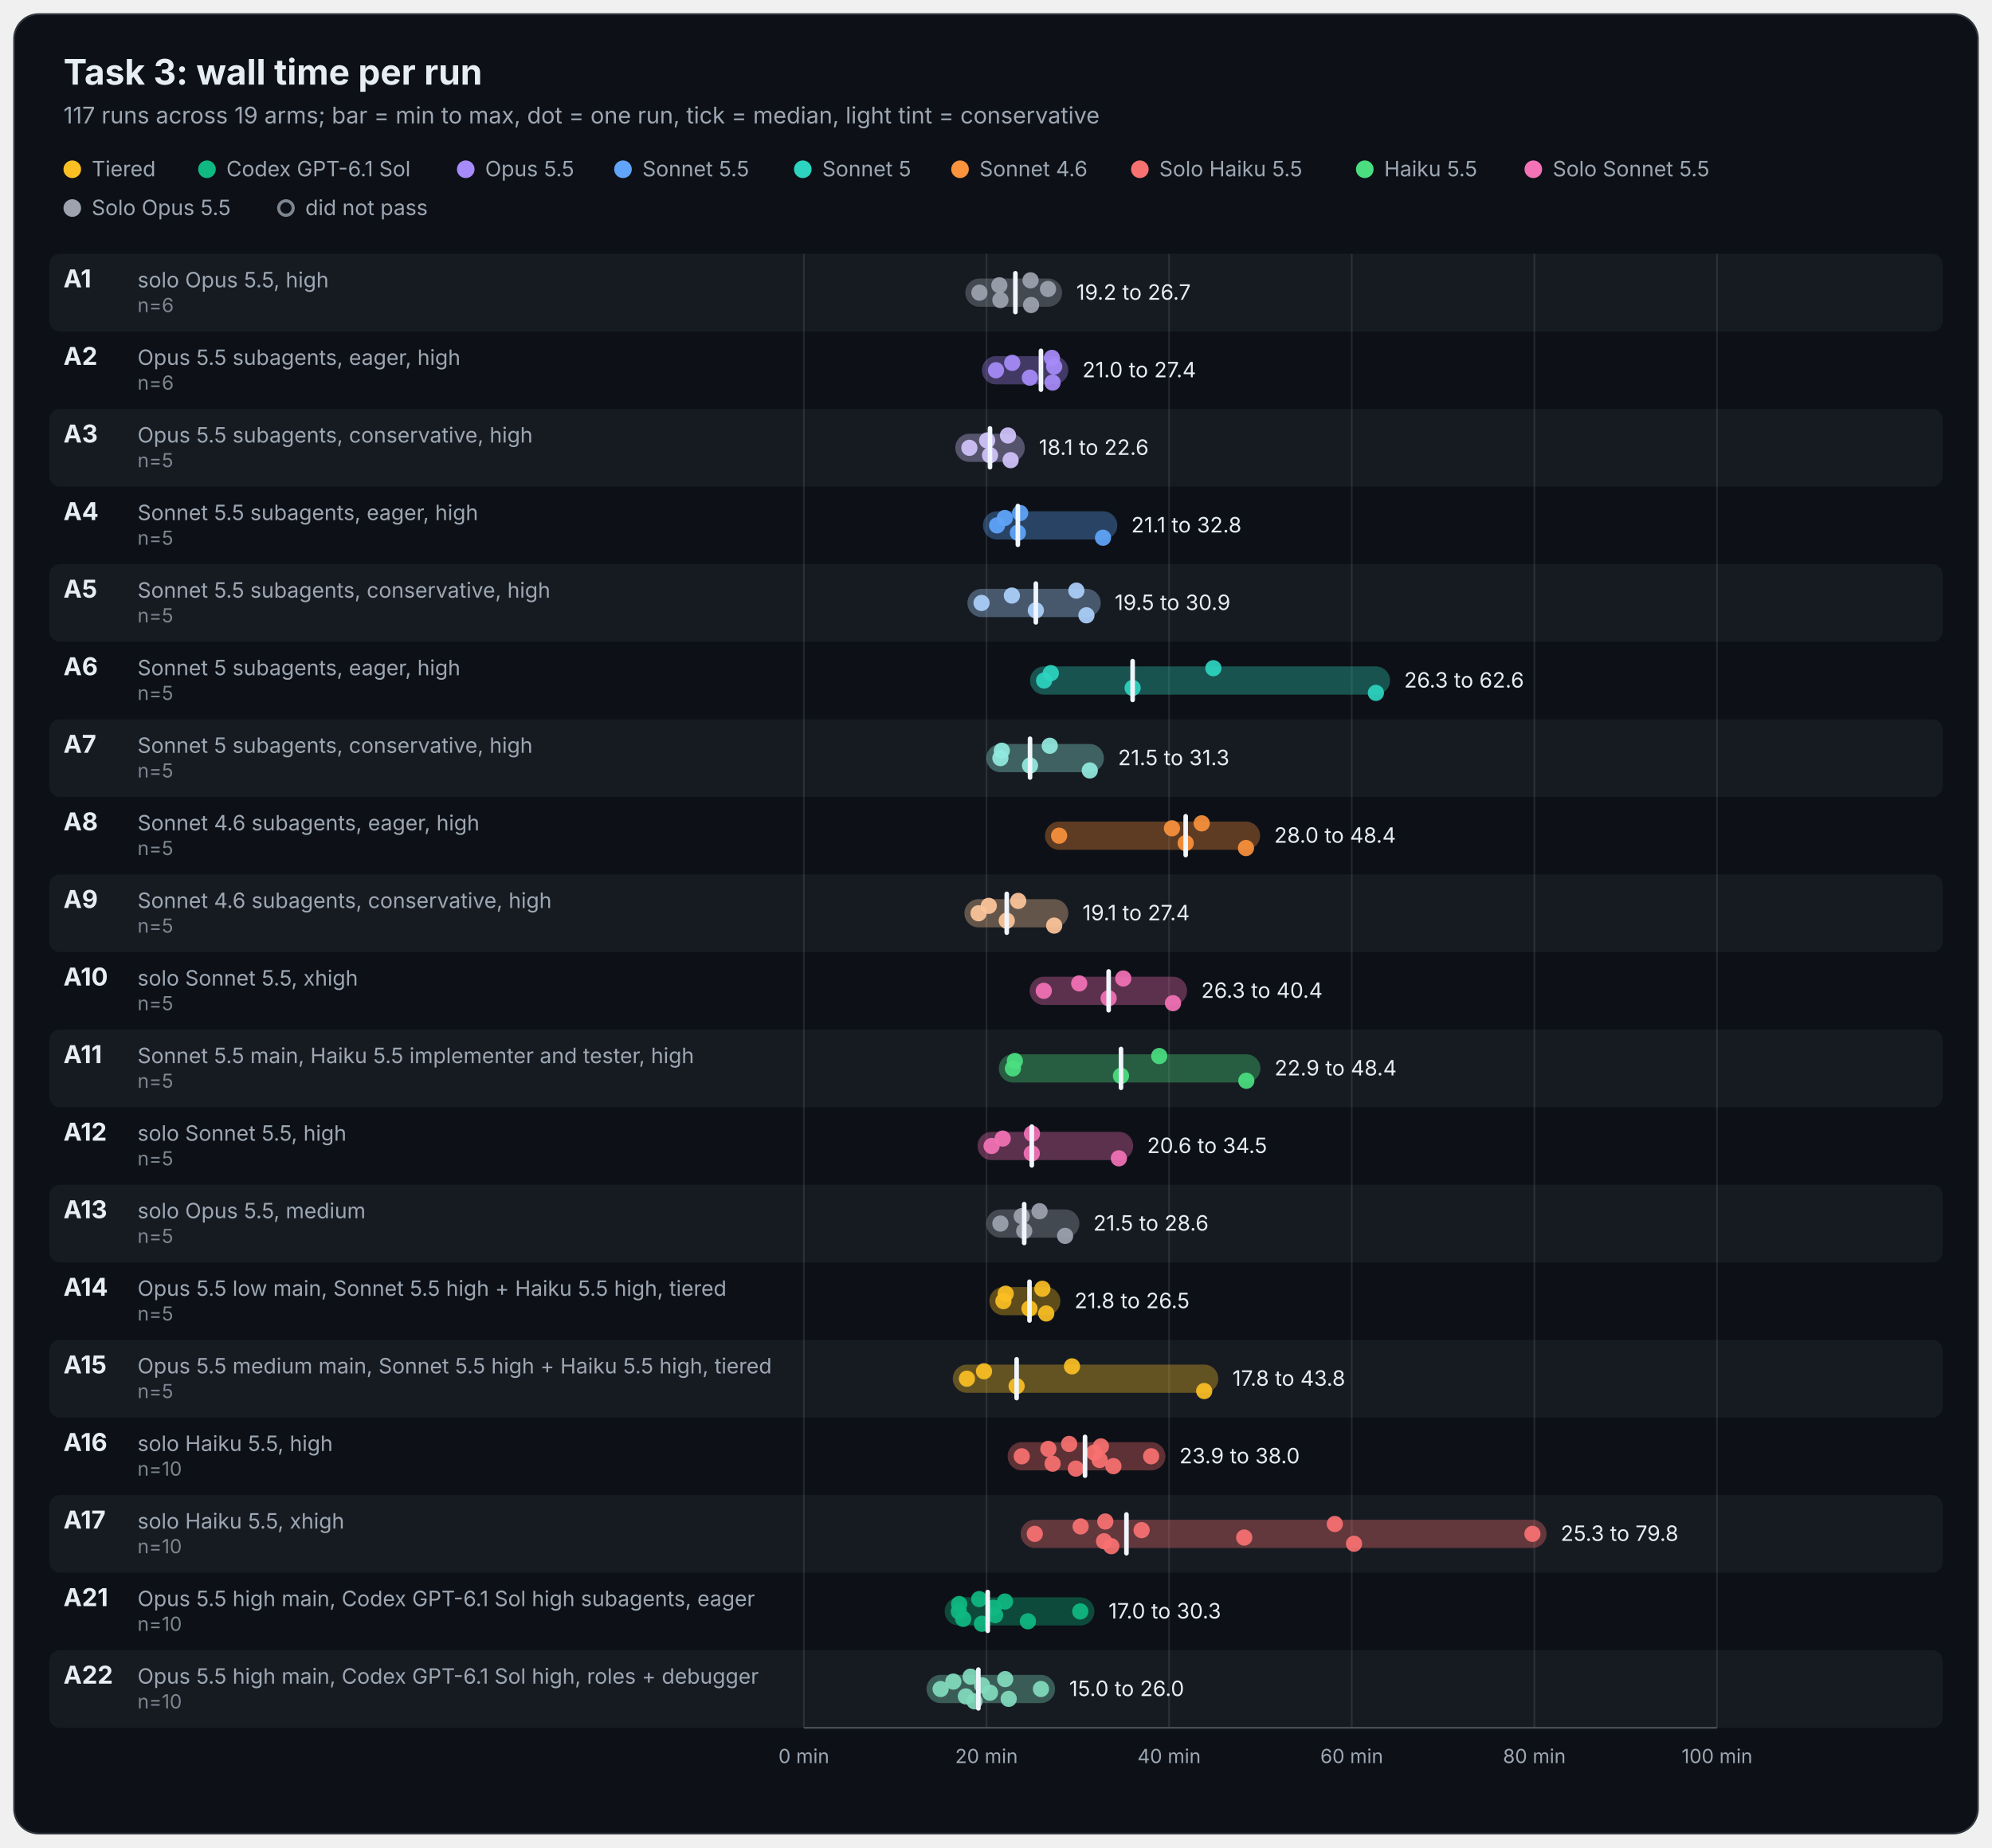
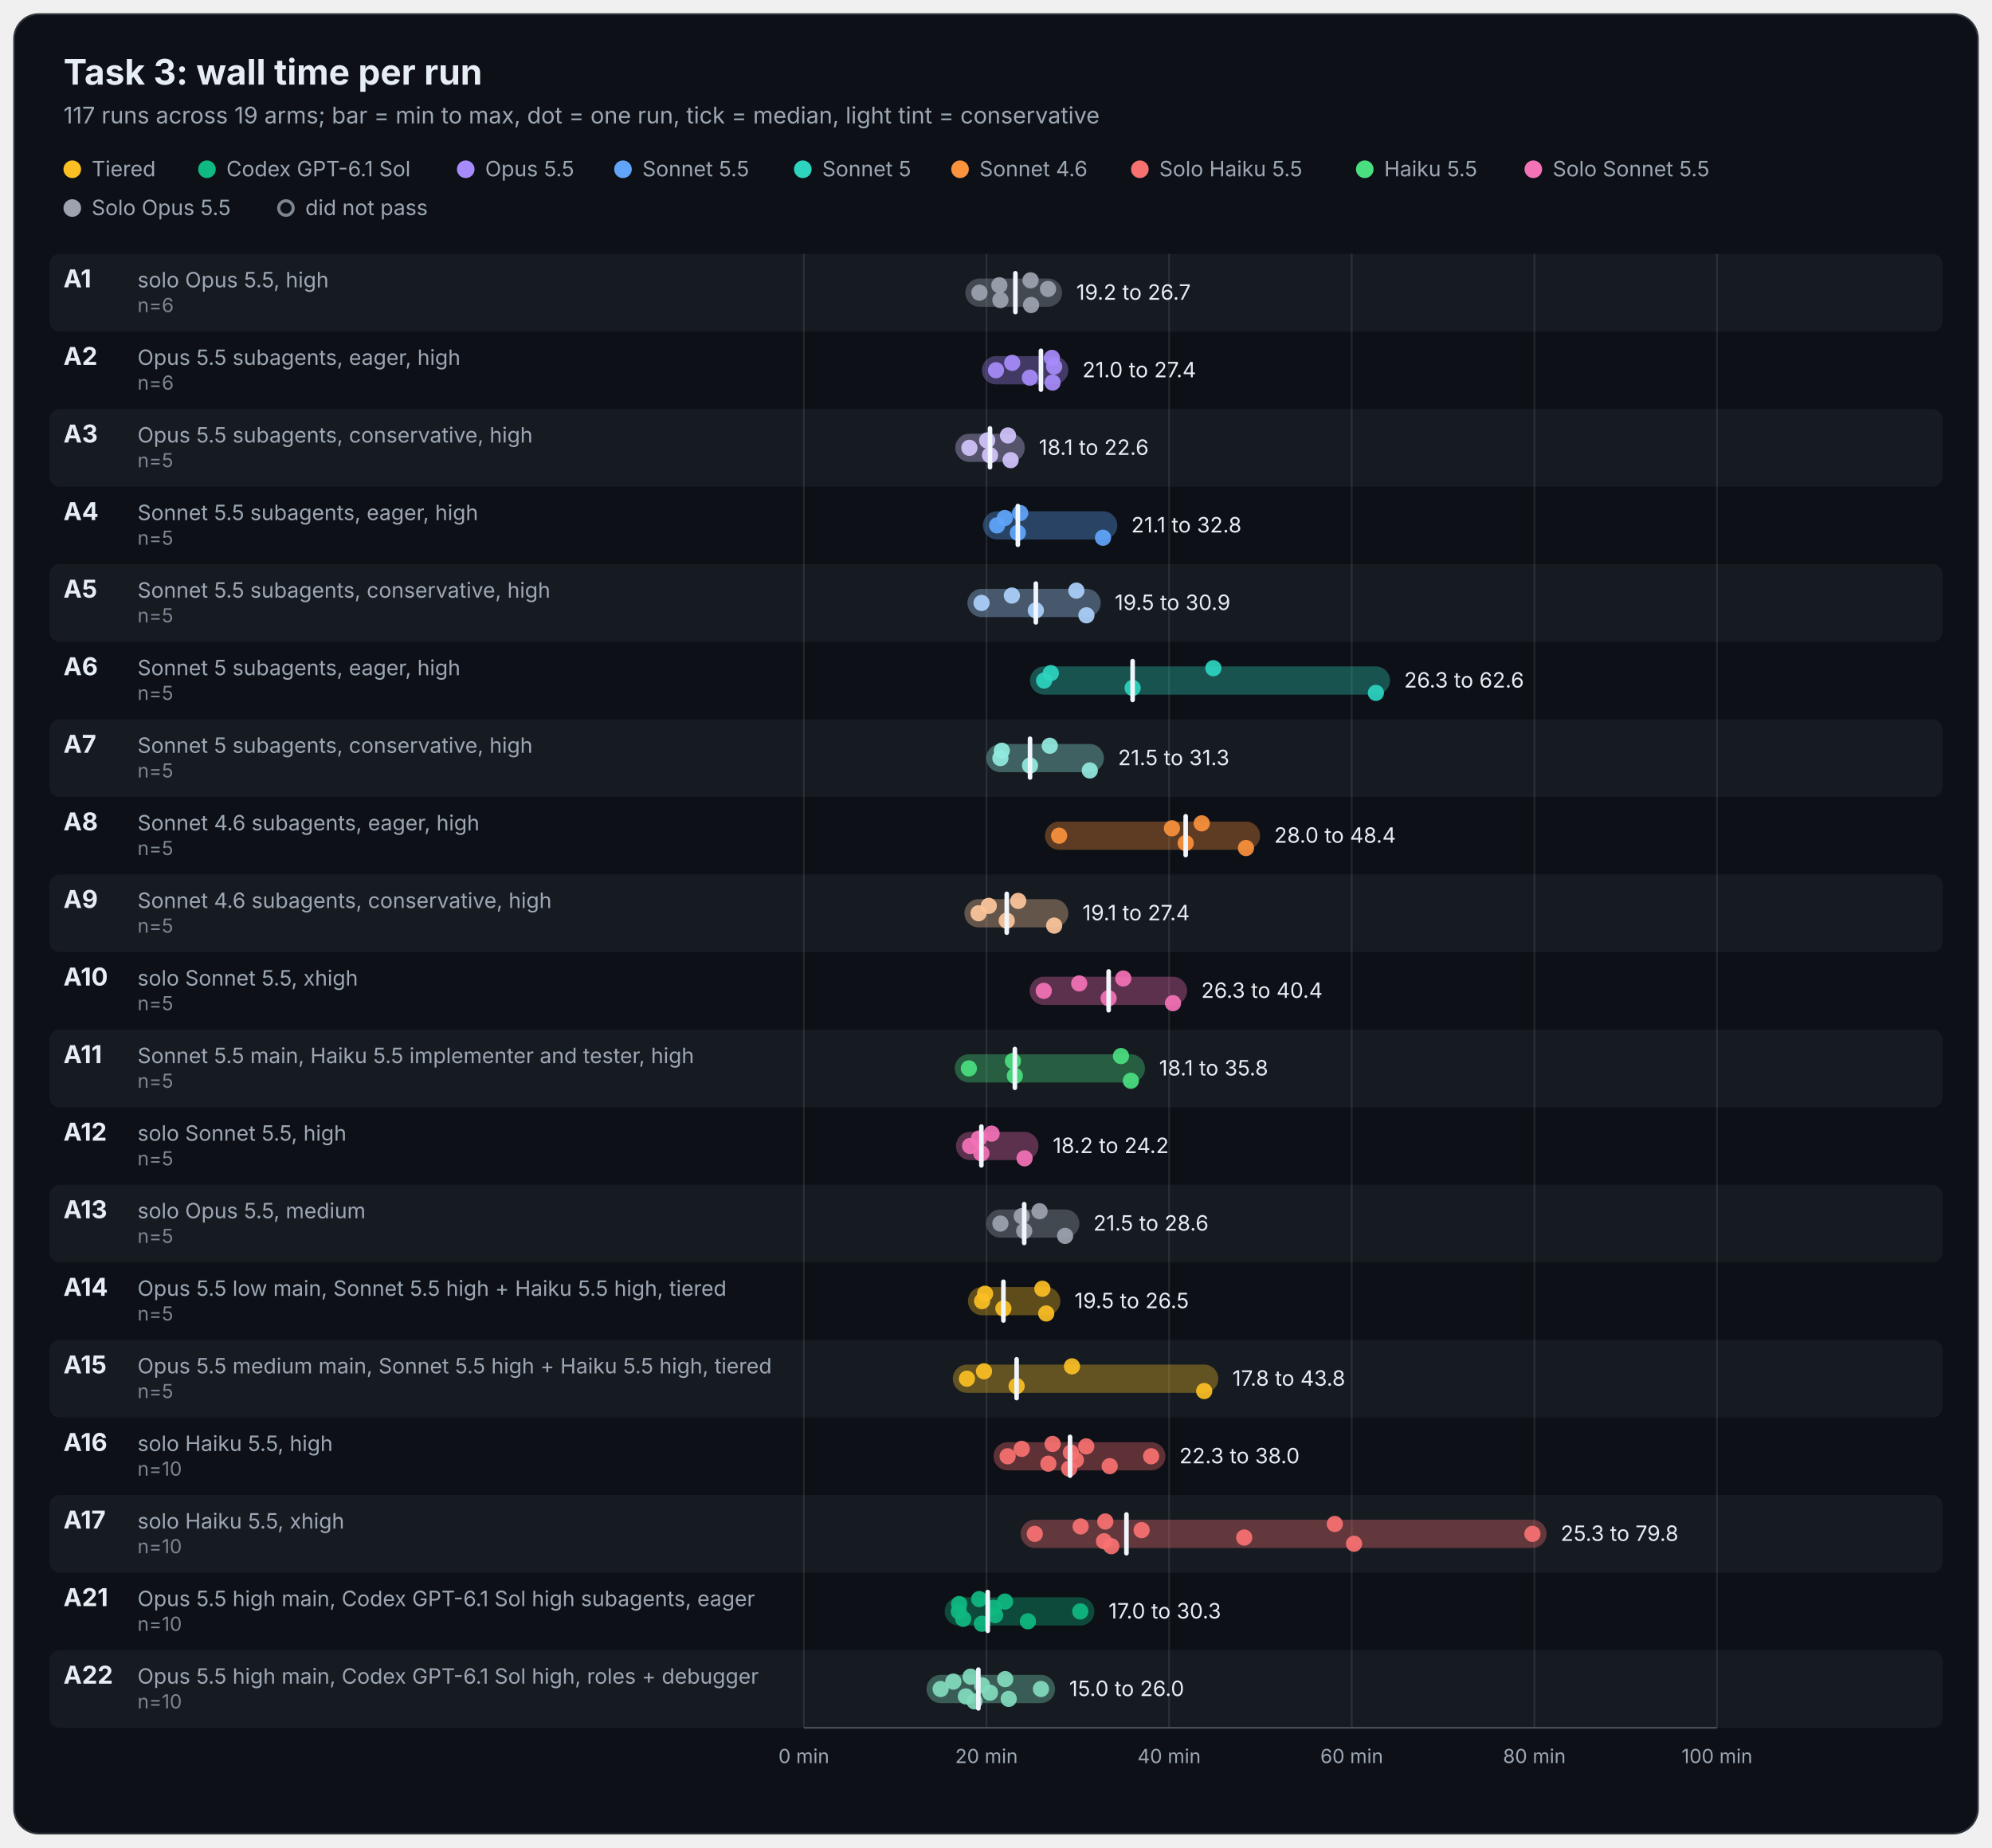
<svg xmlns="http://www.w3.org/2000/svg" width="1130" height="1048.0" viewBox="0 0 1130 1048.0" role="img" aria-label="Task 3: wall time per run" font-family="-apple-system, &quot;Segoe UI&quot;, Inter, Roboto, &quot;Helvetica Neue&quot;, Arial, sans-serif">
  <rect x="8" y="8" width="1114" height="1032.0" rx="14" fill="#0d1117" stroke="#30363d" stroke-width="1" />
  <text x="36.0" y="48.0" font-size="20" font-weight="700" fill="#e6edf3" text-anchor="start">Task 3: wall time per run</text>
  <text x="36.0" y="70.0" font-size="13" font-weight="400" fill="#9da7b3" text-anchor="start">117 runs across 19 arms; bar = min to max, dot = one run, tick = median, light tint = conservative</text>
  <circle cx="41.0" cy="96.0" r="5" fill="#fbbf24" />
  <text x="52.0" y="100.0" font-size="12" font-weight="400" fill="#9da7b3" text-anchor="start">Tiered</text>
  <circle cx="117.4" cy="96.0" r="5" fill="#10b981" />
  <text x="128.4" y="100.0" font-size="12" font-weight="400" fill="#9da7b3" text-anchor="start">Codex GPT-6.1 Sol</text>
  <circle cx="264.2" cy="96.0" r="5" fill="#a78bfa" />
  <text x="275.2" y="100.0" font-size="12" font-weight="400" fill="#9da7b3" text-anchor="start">Opus 5.5</text>
  <circle cx="353.4" cy="96.0" r="5" fill="#60a5fa" />
  <text x="364.4" y="100.0" font-size="12" font-weight="400" fill="#9da7b3" text-anchor="start">Sonnet 5.5</text>
  <circle cx="455.4" cy="96.0" r="5" fill="#2dd4bf" />
  <text x="466.4" y="100.0" font-size="12" font-weight="400" fill="#9da7b3" text-anchor="start">Sonnet 5</text>
  <circle cx="544.6" cy="96.0" r="5" fill="#fb923c" />
  <text x="555.6" y="100.0" font-size="12" font-weight="400" fill="#9da7b3" text-anchor="start">Sonnet 4.6</text>
  <circle cx="646.6" cy="96.0" r="5" fill="#f87171" />
  <text x="657.6" y="100.0" font-size="12" font-weight="400" fill="#9da7b3" text-anchor="start">Solo Haiku 5.5</text>
  <circle cx="774.2" cy="96.0" r="5" fill="#4ade80" />
  <text x="785.2" y="100.0" font-size="12" font-weight="400" fill="#9da7b3" text-anchor="start">Haiku 5.5</text>
  <circle cx="869.8" cy="96.0" r="5" fill="#f472b6" />
  <text x="880.8" y="100.0" font-size="12" font-weight="400" fill="#9da7b3" text-anchor="start">Solo Sonnet 5.5</text>
  <circle cx="41.0" cy="118.0" r="5" fill="#9ca3af" />
  <text x="52.0" y="122.0" font-size="12" font-weight="400" fill="#9da7b3" text-anchor="start">Solo Opus 5.5</text>
  <circle cx="162.2" cy="118.0" r="4.1" fill="#0d1117" stroke="#7d8590" stroke-width="1.8" />
  <text x="173.2" y="122.0" font-size="12" font-weight="400" fill="#9da7b3" text-anchor="start">did not pass</text>
  <rect x="28" y="144.0" width="1074.0" height="44" rx="6" fill="#161b22" />
  <rect x="28" y="232.0" width="1074.0" height="44" rx="6" fill="#161b22" />
  <rect x="28" y="320.0" width="1074.0" height="44" rx="6" fill="#161b22" />
  <rect x="28" y="408.0" width="1074.0" height="44" rx="6" fill="#161b22" />
  <rect x="28" y="496.0" width="1074.0" height="44" rx="6" fill="#161b22" />
  <rect x="28" y="584.0" width="1074.0" height="44" rx="6" fill="#161b22" />
  <rect x="28" y="672.0" width="1074.0" height="44" rx="6" fill="#161b22" />
  <rect x="28" y="760.0" width="1074.0" height="44" rx="6" fill="#161b22" />
  <rect x="28" y="848.0" width="1074.0" height="44" rx="6" fill="#161b22" />
  <rect x="28" y="936.0" width="1074.0" height="44" rx="6" fill="#161b22" />
  <line x1="456.0" y1="144.0" x2="456.0" y2="980.0" stroke="#ffffff" stroke-opacity="0.09" stroke-width="1" />
  <text x="456.0" y="1000.0" font-size="11" font-weight="400" fill="#9da7b3" text-anchor="middle">0 min</text>
  <line x1="559.6" y1="144.0" x2="559.6" y2="980.0" stroke="#ffffff" stroke-opacity="0.09" stroke-width="1" />
  <text x="559.6" y="1000.0" font-size="11" font-weight="400" fill="#9da7b3" text-anchor="middle">20 min</text>
  <line x1="663.2" y1="144.0" x2="663.2" y2="980.0" stroke="#ffffff" stroke-opacity="0.09" stroke-width="1" />
  <text x="663.2" y="1000.0" font-size="11" font-weight="400" fill="#9da7b3" text-anchor="middle">40 min</text>
  <line x1="766.8" y1="144.0" x2="766.8" y2="980.0" stroke="#ffffff" stroke-opacity="0.09" stroke-width="1" />
  <text x="766.8" y="1000.0" font-size="11" font-weight="400" fill="#9da7b3" text-anchor="middle">60 min</text>
  <line x1="870.4" y1="144.0" x2="870.4" y2="980.0" stroke="#ffffff" stroke-opacity="0.09" stroke-width="1" />
  <text x="870.4" y="1000.0" font-size="11" font-weight="400" fill="#9da7b3" text-anchor="middle">80 min</text>
  <line x1="974.0" y1="144.0" x2="974.0" y2="980.0" stroke="#ffffff" stroke-opacity="0.09" stroke-width="1" />
  <text x="974.0" y="1000.0" font-size="11" font-weight="400" fill="#9da7b3" text-anchor="middle">100 min</text>
  <line x1="456.0" y1="980.0" x2="974.0" y2="980.0" stroke="#484f58" stroke-width="1" />
  <text x="36.0" y="163.0" font-size="14" font-weight="700" fill="#e6edf3" text-anchor="start">A1</text>
  <text x="78.0" y="163.0" font-size="12" font-weight="400" fill="#9da7b3" text-anchor="start">solo Opus 5.5, high</text>
  <text x="78.0" y="177.0" font-size="11" font-weight="400" fill="#7d8590" text-anchor="start">n=6</text>
  <rect x="547.6" y="158.0" width="54.9" height="16" rx="8.0" fill="#9ca3af" fill-opacity="0.34" />
  <circle cx="555.6" cy="166.0" r="4.6" fill="#9ca3af" fill-opacity="0.92" />
  <circle cx="566.9" cy="161.8" r="4.6" fill="#9ca3af" fill-opacity="0.92" />
  <circle cx="567.5" cy="170.2" r="4.6" fill="#9ca3af" fill-opacity="0.92" />
  <circle cx="584.6" cy="159.0" r="4.6" fill="#9ca3af" fill-opacity="0.92" />
  <circle cx="584.9" cy="173.0" r="4.6" fill="#9ca3af" fill-opacity="0.92" />
  <circle cx="594.5" cy="163.9" r="4.6" fill="#9ca3af" fill-opacity="0.92" />
  <line x1="576.0" y1="155.0" x2="576.0" y2="177.0" stroke="#f0f6fc" stroke-width="2.6" stroke-linecap="round" />
  <text x="610.5" y="170.0" font-size="12" font-weight="400" fill="#e6edf3" text-anchor="start">19.2 to 26.7</text>
  <text x="36.0" y="207.0" font-size="14" font-weight="700" fill="#e6edf3" text-anchor="start">A2</text>
  <text x="78.0" y="207.0" font-size="12" font-weight="400" fill="#9da7b3" text-anchor="start">Opus 5.5 subagents, eager, high</text>
  <text x="78.0" y="221.0" font-size="11" font-weight="400" fill="#7d8590" text-anchor="start">n=6</text>
  <rect x="557.0" y="202.0" width="49.0" height="16" rx="8.0" fill="#a78bfa" fill-opacity="0.34" />
  <circle cx="565.0" cy="210.0" r="4.6" fill="#a78bfa" fill-opacity="0.92" />
  <circle cx="574.2" cy="205.8" r="4.6" fill="#a78bfa" fill-opacity="0.92" />
  <circle cx="584.2" cy="214.2" r="4.6" fill="#a78bfa" fill-opacity="0.92" />
  <circle cx="596.7" cy="203.0" r="4.6" fill="#a78bfa" fill-opacity="0.92" />
  <circle cx="597.1" cy="217.0" r="4.6" fill="#a78bfa" fill-opacity="0.92" />
  <circle cx="598.0" cy="207.9" r="4.6" fill="#a78bfa" fill-opacity="0.92" />
  <line x1="590.5" y1="199.0" x2="590.5" y2="221.0" stroke="#f0f6fc" stroke-width="2.6" stroke-linecap="round" />
  <text x="614.0" y="214.0" font-size="12" font-weight="400" fill="#e6edf3" text-anchor="start">21.0 to 27.4</text>
  <text x="36.0" y="251.0" font-size="14" font-weight="700" fill="#e6edf3" text-anchor="start">A3</text>
  <text x="78.0" y="251.0" font-size="12" font-weight="400" fill="#9da7b3" text-anchor="start">Opus 5.5 subagents, conservative, high</text>
  <text x="78.0" y="265.0" font-size="11" font-weight="400" fill="#7d8590" text-anchor="start">n=5</text>
  <rect x="541.9" y="246.0" width="39.4" height="16" rx="8.0" fill="#d1c3fc" fill-opacity="0.34" />
  <circle cx="549.9" cy="254.0" r="4.6" fill="#d1c3fc" fill-opacity="0.92" />
  <circle cx="560.0" cy="249.8" r="4.6" fill="#d1c3fc" fill-opacity="0.92" />
  <circle cx="561.6" cy="258.2" r="4.6" fill="#d1c3fc" fill-opacity="0.92" />
  <circle cx="571.8" cy="247.0" r="4.6" fill="#d1c3fc" fill-opacity="0.92" />
  <circle cx="573.3" cy="261.0" r="4.6" fill="#d1c3fc" fill-opacity="0.92" />
  <line x1="561.6" y1="243.0" x2="561.6" y2="265.0" stroke="#f0f6fc" stroke-width="2.6" stroke-linecap="round" />
  <text x="589.3" y="258.0" font-size="12" font-weight="400" fill="#e6edf3" text-anchor="start">18.1 to 22.6</text>
  <text x="36.0" y="295.0" font-size="14" font-weight="700" fill="#e6edf3" text-anchor="start">A4</text>
  <text x="78.0" y="295.0" font-size="12" font-weight="400" fill="#9da7b3" text-anchor="start">Sonnet 5.5 subagents, eager, high</text>
  <text x="78.0" y="309.0" font-size="11" font-weight="400" fill="#7d8590" text-anchor="start">n=5</text>
  <rect x="557.6" y="290.0" width="76.2" height="16" rx="8.0" fill="#60a5fa" fill-opacity="0.34" />
  <circle cx="565.6" cy="298.0" r="4.6" fill="#60a5fa" fill-opacity="0.92" />
  <circle cx="570.0" cy="293.8" r="4.6" fill="#60a5fa" fill-opacity="0.92" />
  <circle cx="577.4" cy="302.2" r="4.6" fill="#60a5fa" fill-opacity="0.92" />
  <circle cx="578.7" cy="291.0" r="4.6" fill="#60a5fa" fill-opacity="0.92" />
  <circle cx="625.7" cy="305.0" r="4.6" fill="#60a5fa" fill-opacity="0.92" />
  <line x1="577.4" y1="287.0" x2="577.4" y2="309.0" stroke="#f0f6fc" stroke-width="2.6" stroke-linecap="round" />
  <text x="641.7" y="302.0" font-size="12" font-weight="400" fill="#e6edf3" text-anchor="start">21.1 to 32.8</text>
  <text x="36.0" y="339.0" font-size="14" font-weight="700" fill="#e6edf3" text-anchor="start">A5</text>
  <text x="78.0" y="339.0" font-size="12" font-weight="400" fill="#9da7b3" text-anchor="start">Sonnet 5.5 subagents, conservative, high</text>
  <text x="78.0" y="353.0" font-size="11" font-weight="400" fill="#7d8590" text-anchor="start">n=5</text>
  <rect x="548.8" y="334.0" width="75.6" height="16" rx="8.0" fill="#acd0fc" fill-opacity="0.34" />
  <circle cx="556.8" cy="342.0" r="4.6" fill="#acd0fc" fill-opacity="0.92" />
  <circle cx="574.0" cy="337.8" r="4.6" fill="#acd0fc" fill-opacity="0.92" />
  <circle cx="587.6" cy="346.2" r="4.6" fill="#acd0fc" fill-opacity="0.92" />
  <circle cx="610.6" cy="335.0" r="4.6" fill="#acd0fc" fill-opacity="0.92" />
  <circle cx="616.3" cy="349.0" r="4.6" fill="#acd0fc" fill-opacity="0.92" />
  <line x1="587.6" y1="331.0" x2="587.6" y2="353.0" stroke="#f0f6fc" stroke-width="2.6" stroke-linecap="round" />
  <text x="632.3" y="346.0" font-size="12" font-weight="400" fill="#e6edf3" text-anchor="start">19.5 to 30.9</text>
  <text x="36.0" y="383.0" font-size="14" font-weight="700" fill="#e6edf3" text-anchor="start">A6</text>
  <text x="78.0" y="383.0" font-size="12" font-weight="400" fill="#9da7b3" text-anchor="start">Sonnet 5 subagents, eager, high</text>
  <text x="78.0" y="397.0" font-size="11" font-weight="400" fill="#7d8590" text-anchor="start">n=5</text>
  <rect x="584.3" y="378.0" width="204.2" height="16" rx="8.0" fill="#2dd4bf" fill-opacity="0.34" />
  <circle cx="592.3" cy="386.0" r="4.6" fill="#2dd4bf" fill-opacity="0.92" />
  <circle cx="596.1" cy="381.8" r="4.6" fill="#2dd4bf" fill-opacity="0.92" />
  <circle cx="642.5" cy="390.2" r="4.6" fill="#2dd4bf" fill-opacity="0.92" />
  <circle cx="688.3" cy="379.0" r="4.6" fill="#2dd4bf" fill-opacity="0.92" />
  <circle cx="780.5" cy="393.0" r="4.6" fill="#2dd4bf" fill-opacity="0.92" />
  <line x1="642.5" y1="375.0" x2="642.5" y2="397.0" stroke="#f0f6fc" stroke-width="2.6" stroke-linecap="round" />
  <text x="796.5" y="390.0" font-size="12" font-weight="400" fill="#e6edf3" text-anchor="start">26.3 to 62.6</text>
  <text x="36.0" y="427.0" font-size="14" font-weight="700" fill="#e6edf3" text-anchor="start">A7</text>
  <text x="78.0" y="427.0" font-size="12" font-weight="400" fill="#9da7b3" text-anchor="start">Sonnet 5 subagents, conservative, high</text>
  <text x="78.0" y="441.0" font-size="11" font-weight="400" fill="#7d8590" text-anchor="start">n=5</text>
  <rect x="559.5" y="422.0" width="66.7" height="16" rx="8.0" fill="#92e9de" fill-opacity="0.34" />
  <circle cx="567.5" cy="430.0" r="4.6" fill="#92e9de" fill-opacity="0.92" />
  <circle cx="568.3" cy="425.8" r="4.6" fill="#92e9de" fill-opacity="0.92" />
  <circle cx="584.3" cy="434.2" r="4.6" fill="#92e9de" fill-opacity="0.92" />
  <circle cx="595.5" cy="423.0" r="4.6" fill="#92e9de" fill-opacity="0.92" />
  <circle cx="618.2" cy="437.0" r="4.6" fill="#92e9de" fill-opacity="0.92" />
  <line x1="584.3" y1="419.0" x2="584.3" y2="441.0" stroke="#f0f6fc" stroke-width="2.6" stroke-linecap="round" />
  <text x="634.2" y="434.0" font-size="12" font-weight="400" fill="#e6edf3" text-anchor="start">21.5 to 31.3</text>
  <text x="36.0" y="471.0" font-size="14" font-weight="700" fill="#e6edf3" text-anchor="start">A8</text>
  <text x="78.0" y="471.0" font-size="12" font-weight="400" fill="#9da7b3" text-anchor="start">Sonnet 4.6 subagents, eager, high</text>
  <text x="78.0" y="485.0" font-size="11" font-weight="400" fill="#7d8590" text-anchor="start">n=5</text>
  <rect x="592.8" y="466.0" width="122.0" height="16" rx="8.0" fill="#fb923c" fill-opacity="0.34" />
  <circle cx="600.8" cy="474.0" r="4.6" fill="#fb923c" fill-opacity="0.92" />
  <circle cx="664.8" cy="469.8" r="4.6" fill="#fb923c" fill-opacity="0.92" />
  <circle cx="672.6" cy="478.2" r="4.6" fill="#fb923c" fill-opacity="0.92" />
  <circle cx="681.7" cy="467.0" r="4.6" fill="#fb923c" fill-opacity="0.92" />
  <circle cx="706.8" cy="481.0" r="4.6" fill="#fb923c" fill-opacity="0.92" />
  <line x1="672.6" y1="463.0" x2="672.6" y2="485.0" stroke="#f0f6fc" stroke-width="2.6" stroke-linecap="round" />
  <text x="722.8" y="478.0" font-size="12" font-weight="400" fill="#e6edf3" text-anchor="start">28.0 to 48.4</text>
  <text x="36.0" y="515.0" font-size="14" font-weight="700" fill="#e6edf3" text-anchor="start">A9</text>
  <text x="78.0" y="515.0" font-size="12" font-weight="400" fill="#9da7b3" text-anchor="start">Sonnet 4.6 subagents, conservative, high</text>
  <text x="78.0" y="529.0" font-size="11" font-weight="400" fill="#7d8590" text-anchor="start">n=5</text>
  <rect x="547.1" y="510.0" width="58.9" height="16" rx="8.0" fill="#fdc69a" fill-opacity="0.34" />
  <circle cx="555.1" cy="518.0" r="4.6" fill="#fdc69a" fill-opacity="0.92" />
  <circle cx="560.9" cy="513.8" r="4.6" fill="#fdc69a" fill-opacity="0.92" />
  <circle cx="571.1" cy="522.2" r="4.6" fill="#fdc69a" fill-opacity="0.92" />
  <circle cx="577.6" cy="511.0" r="4.6" fill="#fdc69a" fill-opacity="0.92" />
  <circle cx="598.0" cy="525.0" r="4.6" fill="#fdc69a" fill-opacity="0.92" />
  <line x1="571.1" y1="507.0" x2="571.1" y2="529.0" stroke="#f0f6fc" stroke-width="2.6" stroke-linecap="round" />
  <text x="614.0" y="522.0" font-size="12" font-weight="400" fill="#e6edf3" text-anchor="start">19.1 to 27.4</text>
  <text x="36.0" y="559.0" font-size="14" font-weight="700" fill="#e6edf3" text-anchor="start">A10</text>
  <text x="78.0" y="559.0" font-size="12" font-weight="400" fill="#9da7b3" text-anchor="start">solo Sonnet 5.5, xhigh</text>
  <text x="78.0" y="573.0" font-size="11" font-weight="400" fill="#7d8590" text-anchor="start">n=5</text>
  <rect x="584.1" y="554.0" width="89.3" height="16" rx="8.0" fill="#f472b6" fill-opacity="0.34" />
  <circle cx="592.1" cy="562.0" r="4.6" fill="#f472b6" fill-opacity="0.92" />
  <circle cx="612.2" cy="557.8" r="4.6" fill="#f472b6" fill-opacity="0.92" />
  <circle cx="628.9" cy="566.2" r="4.6" fill="#f472b6" fill-opacity="0.92" />
  <circle cx="637.2" cy="555.0" r="4.6" fill="#f472b6" fill-opacity="0.92" />
  <circle cx="665.4" cy="569.0" r="4.6" fill="#f472b6" fill-opacity="0.92" />
  <line x1="628.9" y1="551.0" x2="628.9" y2="573.0" stroke="#f0f6fc" stroke-width="2.6" stroke-linecap="round" />
  <text x="681.4" y="566.0" font-size="12" font-weight="400" fill="#e6edf3" text-anchor="start">26.3 to 40.4</text>
  <text x="36.0" y="603.0" font-size="14" font-weight="700" fill="#e6edf3" text-anchor="start">A11</text>
  <text x="78.0" y="603.0" font-size="12" font-weight="400" fill="#9da7b3" text-anchor="start">Sonnet 5.5 main, Haiku 5.5 implementer and tester, high</text>
  <text x="78.0" y="617.0" font-size="11" font-weight="400" fill="#7d8590" text-anchor="start">n=5</text>
-   <rect x="566.6" y="598.0" width="148.4" height="16" rx="8.0" fill="#4ade80" fill-opacity="0.34" />
-   <circle cx="574.6" cy="606.0" r="4.6" fill="#4ade80" fill-opacity="0.92" />
-   <circle cx="575.7" cy="601.8" r="4.6" fill="#4ade80" fill-opacity="0.92" />
-   <circle cx="635.9" cy="610.2" r="4.6" fill="#4ade80" fill-opacity="0.92" />
-   <circle cx="657.6" cy="599.0" r="4.6" fill="#4ade80" fill-opacity="0.92" />
-   <circle cx="707.0" cy="613.0" r="4.6" fill="#4ade80" fill-opacity="0.92" />
-   <line x1="635.9" y1="595.0" x2="635.9" y2="617.0" stroke="#f0f6fc" stroke-width="2.6" stroke-linecap="round" />
-   <text x="723.0" y="610.0" font-size="12" font-weight="400" fill="#e6edf3" text-anchor="start">22.9 to 48.4</text>
+   <rect x="541.6" y="598.0" width="107.9" height="16" rx="8.0" fill="#4ade80" fill-opacity="0.34" />
+   <circle cx="549.6" cy="606.0" r="4.6" fill="#4ade80" fill-opacity="0.92" />
+   <circle cx="574.6" cy="601.8" r="4.6" fill="#4ade80" fill-opacity="0.92" />
+   <circle cx="575.7" cy="610.2" r="4.6" fill="#4ade80" fill-opacity="0.92" />
+   <circle cx="635.9" cy="599.0" r="4.6" fill="#4ade80" fill-opacity="0.92" />
+   <circle cx="641.5" cy="613.0" r="4.6" fill="#4ade80" fill-opacity="0.92" />
+   <line x1="575.7" y1="595.0" x2="575.7" y2="617.0" stroke="#f0f6fc" stroke-width="2.6" stroke-linecap="round" />
+   <text x="657.5" y="610.0" font-size="12" font-weight="400" fill="#e6edf3" text-anchor="start">18.1 to 35.8</text>
  <text x="36.0" y="647.0" font-size="14" font-weight="700" fill="#e6edf3" text-anchor="start">A12</text>
  <text x="78.0" y="647.0" font-size="12" font-weight="400" fill="#9da7b3" text-anchor="start">solo Sonnet 5.5, high</text>
  <text x="78.0" y="661.0" font-size="11" font-weight="400" fill="#7d8590" text-anchor="start">n=5</text>
-   <rect x="554.5" y="642.0" width="88.3" height="16" rx="8.0" fill="#f472b6" fill-opacity="0.34" />
-   <circle cx="562.5" cy="650.0" r="4.6" fill="#f472b6" fill-opacity="0.92" />
-   <circle cx="568.8" cy="645.8" r="4.6" fill="#f472b6" fill-opacity="0.92" />
-   <circle cx="585.3" cy="654.2" r="4.6" fill="#f472b6" fill-opacity="0.92" />
-   <circle cx="585.4" cy="643.0" r="4.6" fill="#f472b6" fill-opacity="0.92" />
-   <circle cx="634.7" cy="657.0" r="4.6" fill="#f472b6" fill-opacity="0.92" />
-   <line x1="585.3" y1="639.0" x2="585.3" y2="661.0" stroke="#f0f6fc" stroke-width="2.6" stroke-linecap="round" />
-   <text x="650.7" y="654.0" font-size="12" font-weight="400" fill="#e6edf3" text-anchor="start">20.6 to 34.5</text>
+   <rect x="542.3" y="642.0" width="46.8" height="16" rx="8.0" fill="#f472b6" fill-opacity="0.34" />
+   <circle cx="550.3" cy="650.0" r="4.6" fill="#f472b6" fill-opacity="0.92" />
+   <circle cx="555.3" cy="645.8" r="4.6" fill="#f472b6" fill-opacity="0.92" />
+   <circle cx="556.7" cy="654.2" r="4.6" fill="#f472b6" fill-opacity="0.92" />
+   <circle cx="562.5" cy="643.0" r="4.6" fill="#f472b6" fill-opacity="0.92" />
+   <circle cx="581.2" cy="657.0" r="4.6" fill="#f472b6" fill-opacity="0.92" />
+   <line x1="556.7" y1="639.0" x2="556.7" y2="661.0" stroke="#f0f6fc" stroke-width="2.6" stroke-linecap="round" />
+   <text x="597.2" y="654.0" font-size="12" font-weight="400" fill="#e6edf3" text-anchor="start">18.2 to 24.2</text>
  <text x="36.0" y="691.0" font-size="14" font-weight="700" fill="#e6edf3" text-anchor="start">A13</text>
  <text x="78.0" y="691.0" font-size="12" font-weight="400" fill="#9da7b3" text-anchor="start">solo Opus 5.5, medium</text>
  <text x="78.0" y="705.0" font-size="11" font-weight="400" fill="#7d8590" text-anchor="start">n=5</text>
  <rect x="559.5" y="686.0" width="52.8" height="16" rx="8.0" fill="#9ca3af" fill-opacity="0.34" />
  <circle cx="567.5" cy="694.0" r="4.6" fill="#9ca3af" fill-opacity="0.92" />
  <circle cx="579.6" cy="689.8" r="4.6" fill="#9ca3af" fill-opacity="0.92" />
  <circle cx="581.0" cy="698.2" r="4.6" fill="#9ca3af" fill-opacity="0.92" />
  <circle cx="589.7" cy="687.0" r="4.6" fill="#9ca3af" fill-opacity="0.92" />
  <circle cx="604.2" cy="701.0" r="4.6" fill="#9ca3af" fill-opacity="0.92" />
  <line x1="581.0" y1="683.0" x2="581.0" y2="705.0" stroke="#f0f6fc" stroke-width="2.6" stroke-linecap="round" />
  <text x="620.2" y="698.0" font-size="12" font-weight="400" fill="#e6edf3" text-anchor="start">21.5 to 28.6</text>
  <text x="36.0" y="735.0" font-size="14" font-weight="700" fill="#e6edf3" text-anchor="start">A14</text>
  <text x="78.0" y="735.0" font-size="12" font-weight="400" fill="#9da7b3" text-anchor="start">Opus 5.5 low main, Sonnet 5.5 high + Haiku 5.5 high, tiered</text>
  <text x="78.0" y="749.0" font-size="11" font-weight="400" fill="#7d8590" text-anchor="start">n=5</text>
-   <rect x="561.2" y="730.0" width="40.3" height="16" rx="8.0" fill="#fbbf24" fill-opacity="0.34" />
-   <circle cx="569.2" cy="738.0" r="4.6" fill="#fbbf24" fill-opacity="0.92" />
-   <circle cx="570.5" cy="733.8" r="4.6" fill="#fbbf24" fill-opacity="0.92" />
-   <circle cx="584.0" cy="742.2" r="4.6" fill="#fbbf24" fill-opacity="0.92" />
+   <rect x="549.1" y="730.0" width="52.4" height="16" rx="8.0" fill="#fbbf24" fill-opacity="0.34" />
+   <circle cx="557.1" cy="738.0" r="4.6" fill="#fbbf24" fill-opacity="0.92" />
+   <circle cx="558.8" cy="733.8" r="4.6" fill="#fbbf24" fill-opacity="0.92" />
+   <circle cx="569.2" cy="742.2" r="4.6" fill="#fbbf24" fill-opacity="0.92" />
  <circle cx="591.3" cy="731.0" r="4.6" fill="#fbbf24" fill-opacity="0.92" />
  <circle cx="593.5" cy="745.0" r="4.6" fill="#fbbf24" fill-opacity="0.92" />
-   <line x1="584.0" y1="727.0" x2="584.0" y2="749.0" stroke="#f0f6fc" stroke-width="2.6" stroke-linecap="round" />
-   <text x="609.5" y="742.0" font-size="12" font-weight="400" fill="#e6edf3" text-anchor="start">21.8 to 26.5</text>
+   <line x1="569.2" y1="727.0" x2="569.2" y2="749.0" stroke="#f0f6fc" stroke-width="2.6" stroke-linecap="round" />
+   <text x="609.5" y="742.0" font-size="12" font-weight="400" fill="#e6edf3" text-anchor="start">19.5 to 26.5</text>
  <text x="36.0" y="779.0" font-size="14" font-weight="700" fill="#e6edf3" text-anchor="start">A15</text>
  <text x="78.0" y="779.0" font-size="12" font-weight="400" fill="#9da7b3" text-anchor="start">Opus 5.5 medium main, Sonnet 5.5 high + Haiku 5.5 high, tiered</text>
  <text x="78.0" y="793.0" font-size="11" font-weight="400" fill="#7d8590" text-anchor="start">n=5</text>
  <rect x="540.5" y="774.0" width="150.6" height="16" rx="8.0" fill="#fbbf24" fill-opacity="0.34" />
  <circle cx="548.5" cy="782.0" r="4.6" fill="#fbbf24" fill-opacity="0.92" />
  <circle cx="558.2" cy="777.8" r="4.6" fill="#fbbf24" fill-opacity="0.92" />
  <circle cx="576.7" cy="786.2" r="4.6" fill="#fbbf24" fill-opacity="0.92" />
  <circle cx="608.1" cy="775.0" r="4.6" fill="#fbbf24" fill-opacity="0.92" />
  <circle cx="683.1" cy="789.0" r="4.6" fill="#fbbf24" fill-opacity="0.92" />
  <line x1="576.7" y1="771.0" x2="576.7" y2="793.0" stroke="#f0f6fc" stroke-width="2.6" stroke-linecap="round" />
  <text x="699.1" y="786.0" font-size="12" font-weight="400" fill="#e6edf3" text-anchor="start">17.8 to 43.8</text>
  <text x="36.0" y="823.0" font-size="14" font-weight="700" fill="#e6edf3" text-anchor="start">A16</text>
  <text x="78.0" y="823.0" font-size="12" font-weight="400" fill="#9da7b3" text-anchor="start">solo Haiku 5.5, high</text>
  <text x="78.0" y="837.0" font-size="11" font-weight="400" fill="#7d8590" text-anchor="start">n=10</text>
-   <rect x="571.6" y="818.0" width="89.5" height="16" rx="8.0" fill="#f87171" fill-opacity="0.34" />
-   <circle cx="579.6" cy="826.0" r="4.6" fill="#f87171" fill-opacity="0.92" />
-   <circle cx="594.7" cy="821.8" r="4.6" fill="#f87171" fill-opacity="0.92" />
-   <circle cx="597.1" cy="830.2" r="4.6" fill="#f87171" fill-opacity="0.92" />
-   <circle cx="606.5" cy="819.0" r="4.6" fill="#f87171" fill-opacity="0.92" />
-   <circle cx="610.3" cy="833.0" r="4.6" fill="#f87171" fill-opacity="0.92" />
-   <circle cx="620.7" cy="823.9" r="4.6" fill="#f87171" fill-opacity="0.92" />
-   <circle cx="623.8" cy="828.1" r="4.6" fill="#f87171" fill-opacity="0.92" />
-   <circle cx="624.5" cy="820.4" r="4.6" fill="#f87171" fill-opacity="0.92" />
-   <circle cx="631.6" cy="831.6" r="4.6" fill="#f87171" fill-opacity="0.92" />
+   <rect x="563.6" y="818.0" width="97.5" height="16" rx="8.0" fill="#f87171" fill-opacity="0.34" />
+   <circle cx="571.6" cy="826.0" r="4.6" fill="#f87171" fill-opacity="0.92" />
+   <circle cx="579.6" cy="821.8" r="4.6" fill="#f87171" fill-opacity="0.92" />
+   <circle cx="594.7" cy="830.2" r="4.6" fill="#f87171" fill-opacity="0.92" />
+   <circle cx="597.1" cy="819.0" r="4.6" fill="#f87171" fill-opacity="0.92" />
+   <circle cx="606.5" cy="833.0" r="4.6" fill="#f87171" fill-opacity="0.92" />
+   <circle cx="607.5" cy="823.9" r="4.6" fill="#f87171" fill-opacity="0.92" />
+   <circle cx="610.3" cy="828.1" r="4.6" fill="#f87171" fill-opacity="0.92" />
+   <circle cx="616.2" cy="820.4" r="4.6" fill="#f87171" fill-opacity="0.92" />
+   <circle cx="629.5" cy="831.6" r="4.6" fill="#f87171" fill-opacity="0.92" />
  <circle cx="653.0" cy="826.0" r="4.6" fill="#f87171" fill-opacity="0.92" />
-   <line x1="615.5" y1="815.0" x2="615.5" y2="837.0" stroke="#f0f6fc" stroke-width="2.6" stroke-linecap="round" />
-   <text x="669.0" y="830.0" font-size="12" font-weight="400" fill="#e6edf3" text-anchor="start">23.9 to 38.0</text>
+   <line x1="607.0" y1="815.0" x2="607.0" y2="837.0" stroke="#f0f6fc" stroke-width="2.6" stroke-linecap="round" />
+   <text x="669.0" y="830.0" font-size="12" font-weight="400" fill="#e6edf3" text-anchor="start">22.3 to 38.0</text>
  <text x="36.0" y="867.0" font-size="14" font-weight="700" fill="#e6edf3" text-anchor="start">A17</text>
  <text x="78.0" y="867.0" font-size="12" font-weight="400" fill="#9da7b3" text-anchor="start">solo Haiku 5.5, xhigh</text>
  <text x="78.0" y="881.0" font-size="11" font-weight="400" fill="#7d8590" text-anchor="start">n=10</text>
  <rect x="579.0" y="862.0" width="298.3" height="16" rx="8.0" fill="#f87171" fill-opacity="0.34" />
  <circle cx="587.0" cy="870.0" r="4.6" fill="#f87171" fill-opacity="0.92" />
  <circle cx="613.0" cy="865.8" r="4.6" fill="#f87171" fill-opacity="0.92" />
  <circle cx="626.3" cy="874.2" r="4.6" fill="#f87171" fill-opacity="0.92" />
  <circle cx="627.0" cy="863.0" r="4.6" fill="#f87171" fill-opacity="0.92" />
  <circle cx="630.4" cy="877.0" r="4.6" fill="#f87171" fill-opacity="0.92" />
  <circle cx="647.6" cy="867.9" r="4.6" fill="#f87171" fill-opacity="0.92" />
  <circle cx="705.8" cy="872.1" r="4.6" fill="#f87171" fill-opacity="0.92" />
  <circle cx="757.2" cy="864.4" r="4.6" fill="#f87171" fill-opacity="0.92" />
  <circle cx="768.1" cy="875.6" r="4.6" fill="#f87171" fill-opacity="0.92" />
  <circle cx="869.3" cy="870.0" r="4.6" fill="#f87171" fill-opacity="0.92" />
  <line x1="639.0" y1="859.0" x2="639.0" y2="881.0" stroke="#f0f6fc" stroke-width="2.6" stroke-linecap="round" />
  <text x="885.3" y="874.0" font-size="12" font-weight="400" fill="#e6edf3" text-anchor="start">25.3 to 79.8</text>
  <text x="36.0" y="911.0" font-size="14" font-weight="700" fill="#e6edf3" text-anchor="start">A21</text>
  <text x="78.0" y="911.0" font-size="12" font-weight="400" fill="#9da7b3" text-anchor="start">Opus 5.5 high main, Codex GPT-6.1 Sol high subagents, eager</text>
  <text x="78.0" y="925.0" font-size="11" font-weight="400" fill="#7d8590" text-anchor="start">n=10</text>
  <rect x="535.9" y="906.0" width="84.9" height="16" rx="8.0" fill="#10b981" fill-opacity="0.34" />
  <circle cx="543.9" cy="914.0" r="4.6" fill="#10b981" fill-opacity="0.92" />
  <circle cx="544.1" cy="909.8" r="4.6" fill="#10b981" fill-opacity="0.92" />
  <circle cx="546.4" cy="918.2" r="4.6" fill="#10b981" fill-opacity="0.92" />
  <circle cx="555.5" cy="907.0" r="4.6" fill="#10b981" fill-opacity="0.92" />
  <circle cx="557.0" cy="921.0" r="4.6" fill="#10b981" fill-opacity="0.92" />
  <circle cx="563.6" cy="911.9" r="4.6" fill="#10b981" fill-opacity="0.92" />
  <circle cx="564.5" cy="916.1" r="4.6" fill="#10b981" fill-opacity="0.92" />
  <circle cx="570.1" cy="908.4" r="4.6" fill="#10b981" fill-opacity="0.92" />
  <circle cx="583.1" cy="919.6" r="4.6" fill="#10b981" fill-opacity="0.92" />
  <circle cx="612.8" cy="914.0" r="4.6" fill="#10b981" fill-opacity="0.92" />
  <line x1="560.3" y1="903.0" x2="560.3" y2="925.0" stroke="#f0f6fc" stroke-width="2.6" stroke-linecap="round" />
  <text x="628.8" y="918.0" font-size="12" font-weight="400" fill="#e6edf3" text-anchor="start">17.0 to 30.3</text>
  <text x="36.0" y="955.0" font-size="14" font-weight="700" fill="#e6edf3" text-anchor="start">A22</text>
  <text x="78.0" y="955.0" font-size="12" font-weight="400" fill="#9da7b3" text-anchor="start">Opus 5.5 high main, Codex GPT-6.1 Sol high, roles + debugger</text>
  <text x="78.0" y="969.0" font-size="11" font-weight="400" fill="#7d8590" text-anchor="start">n=10</text>
  <rect x="525.6" y="950.0" width="72.9" height="16" rx="8.0" fill="#83dbbd" fill-opacity="0.34" />
  <circle cx="533.6" cy="958.0" r="4.6" fill="#83dbbd" fill-opacity="0.92" />
  <circle cx="540.8" cy="953.8" r="4.6" fill="#83dbbd" fill-opacity="0.92" />
  <circle cx="547.9" cy="962.2" r="4.6" fill="#83dbbd" fill-opacity="0.92" />
  <circle cx="550.6" cy="951.0" r="4.6" fill="#83dbbd" fill-opacity="0.92" />
  <circle cx="552.8" cy="965.0" r="4.6" fill="#83dbbd" fill-opacity="0.92" />
  <circle cx="557.1" cy="955.9" r="4.6" fill="#83dbbd" fill-opacity="0.92" />
  <circle cx="561.6" cy="960.1" r="4.6" fill="#83dbbd" fill-opacity="0.92" />
  <circle cx="570.2" cy="952.4" r="4.6" fill="#83dbbd" fill-opacity="0.92" />
  <circle cx="572.2" cy="963.6" r="4.6" fill="#83dbbd" fill-opacity="0.92" />
  <circle cx="590.5" cy="958.0" r="4.6" fill="#83dbbd" fill-opacity="0.92" />
  <line x1="555.0" y1="947.0" x2="555.0" y2="969.0" stroke="#f0f6fc" stroke-width="2.6" stroke-linecap="round" />
  <text x="606.5" y="962.0" font-size="12" font-weight="400" fill="#e6edf3" text-anchor="start">15.0 to 26.0</text>
</svg>
